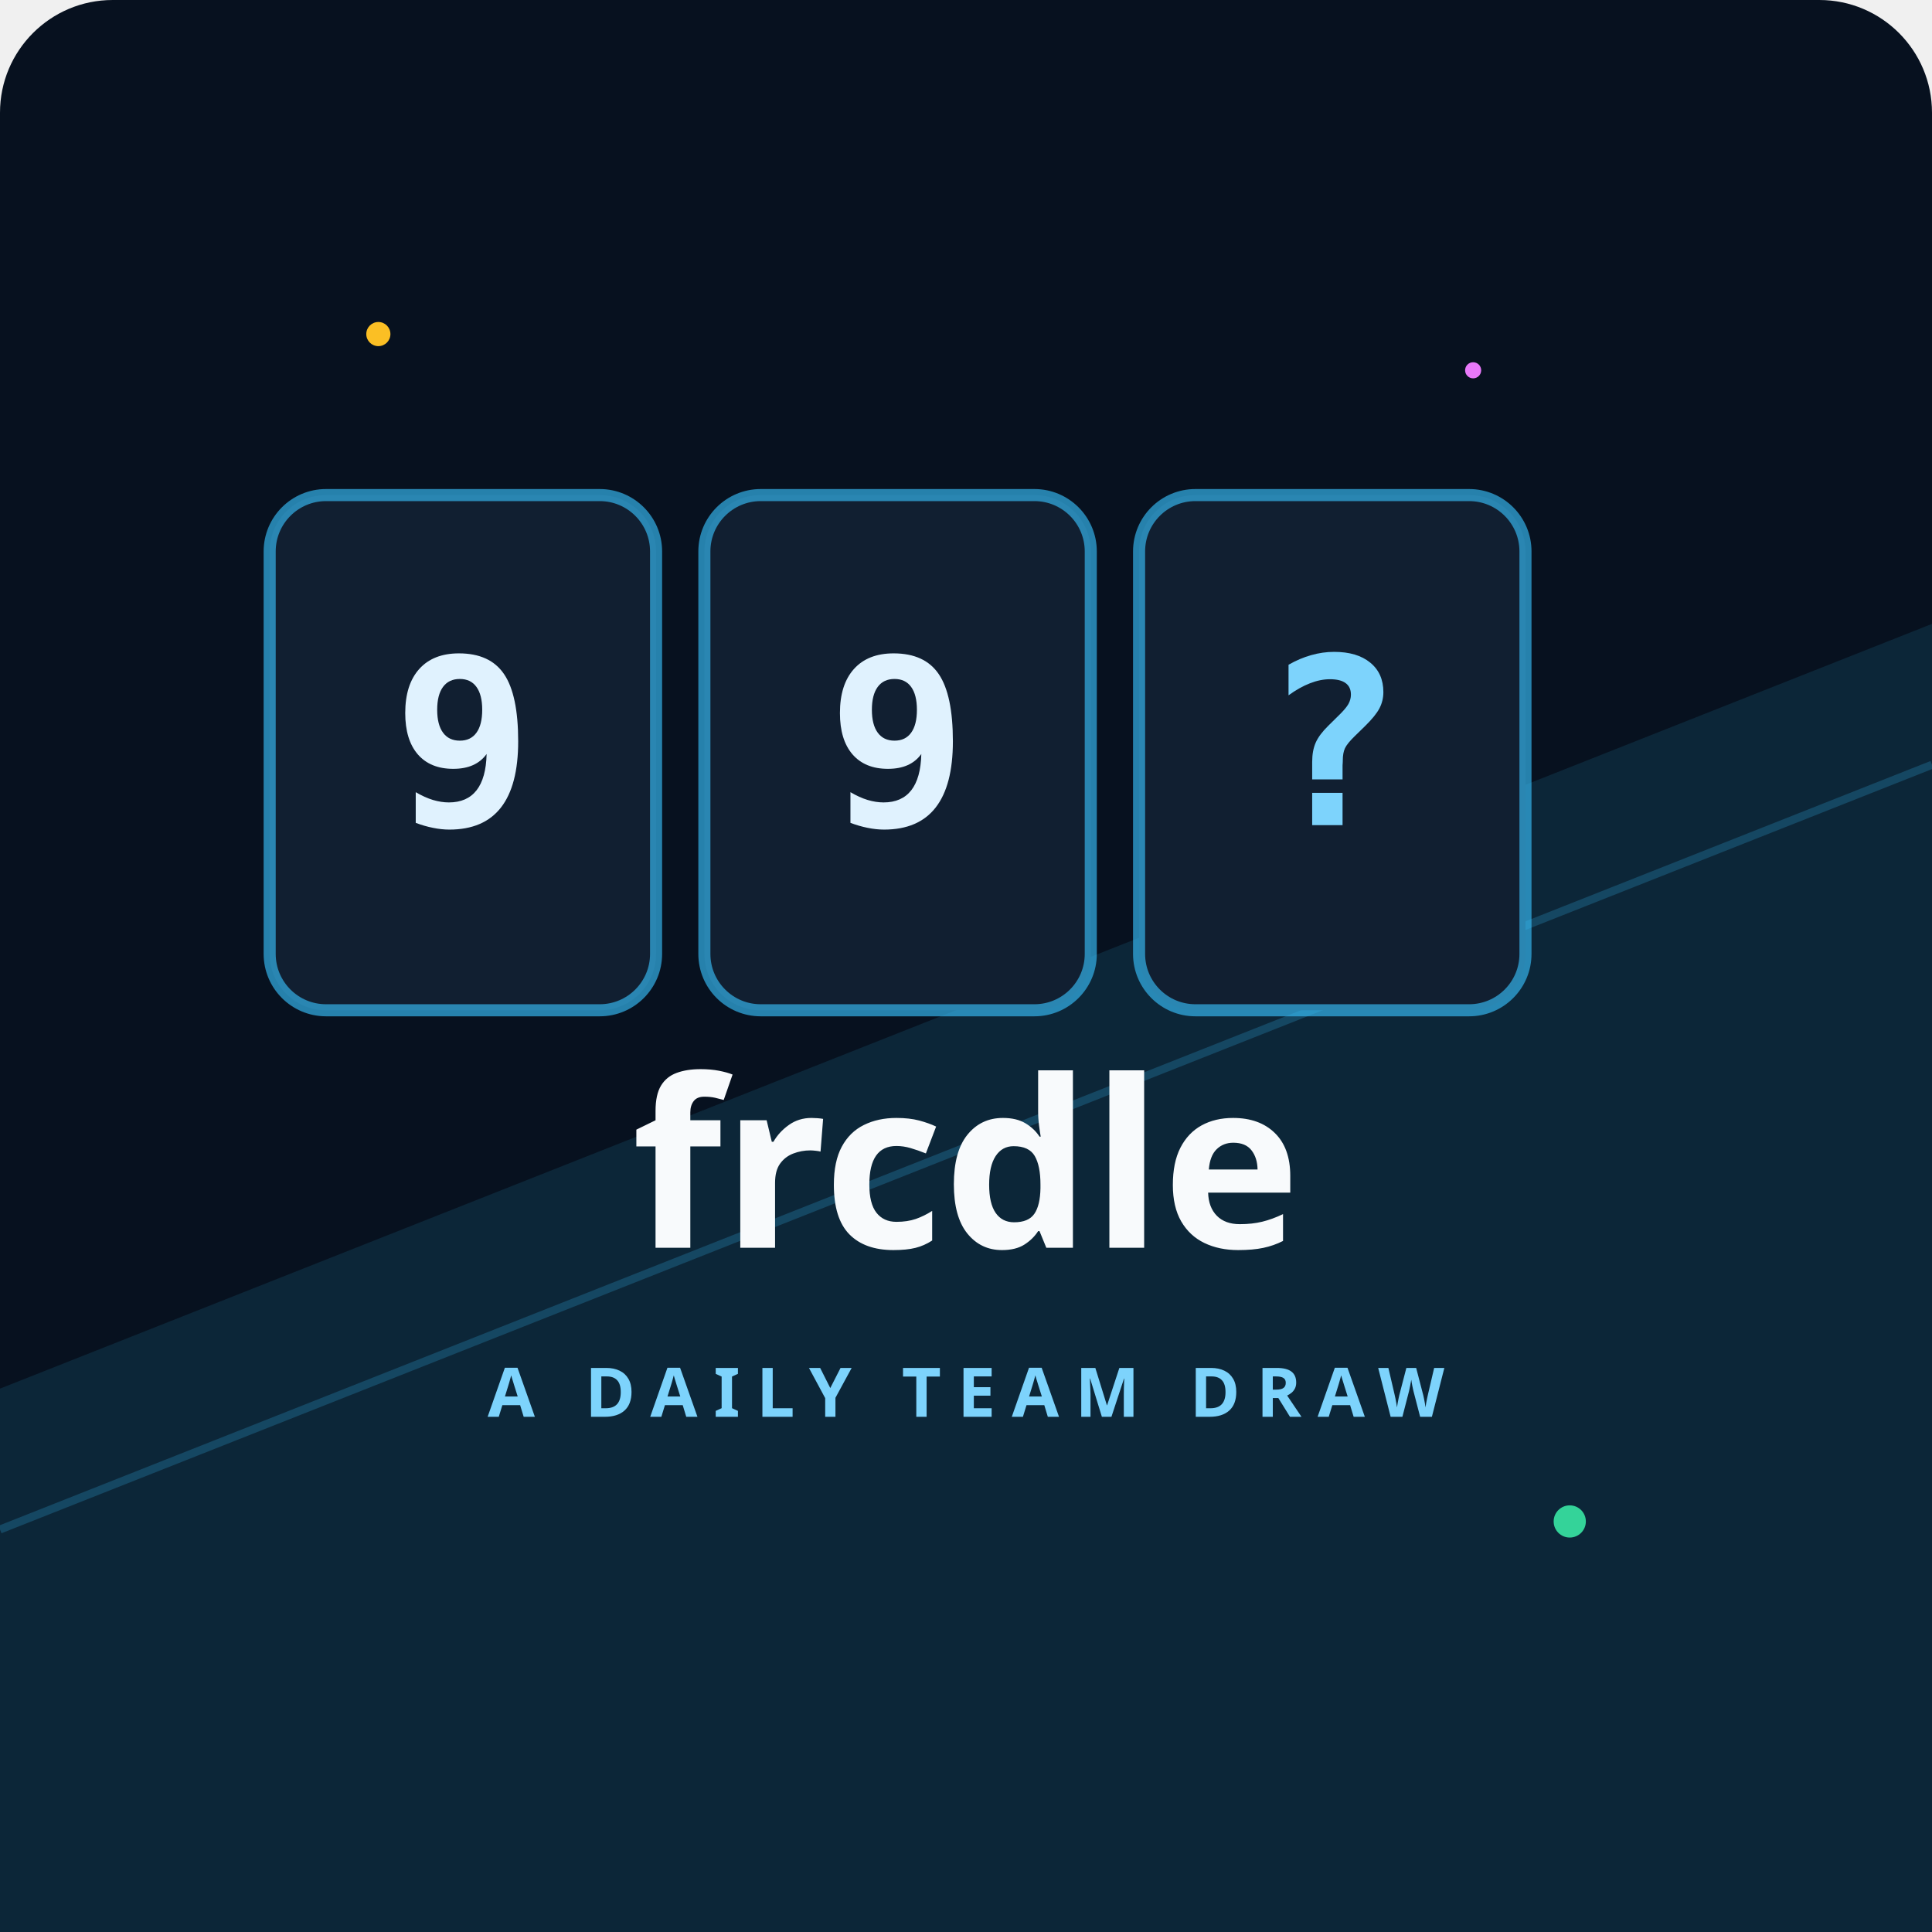
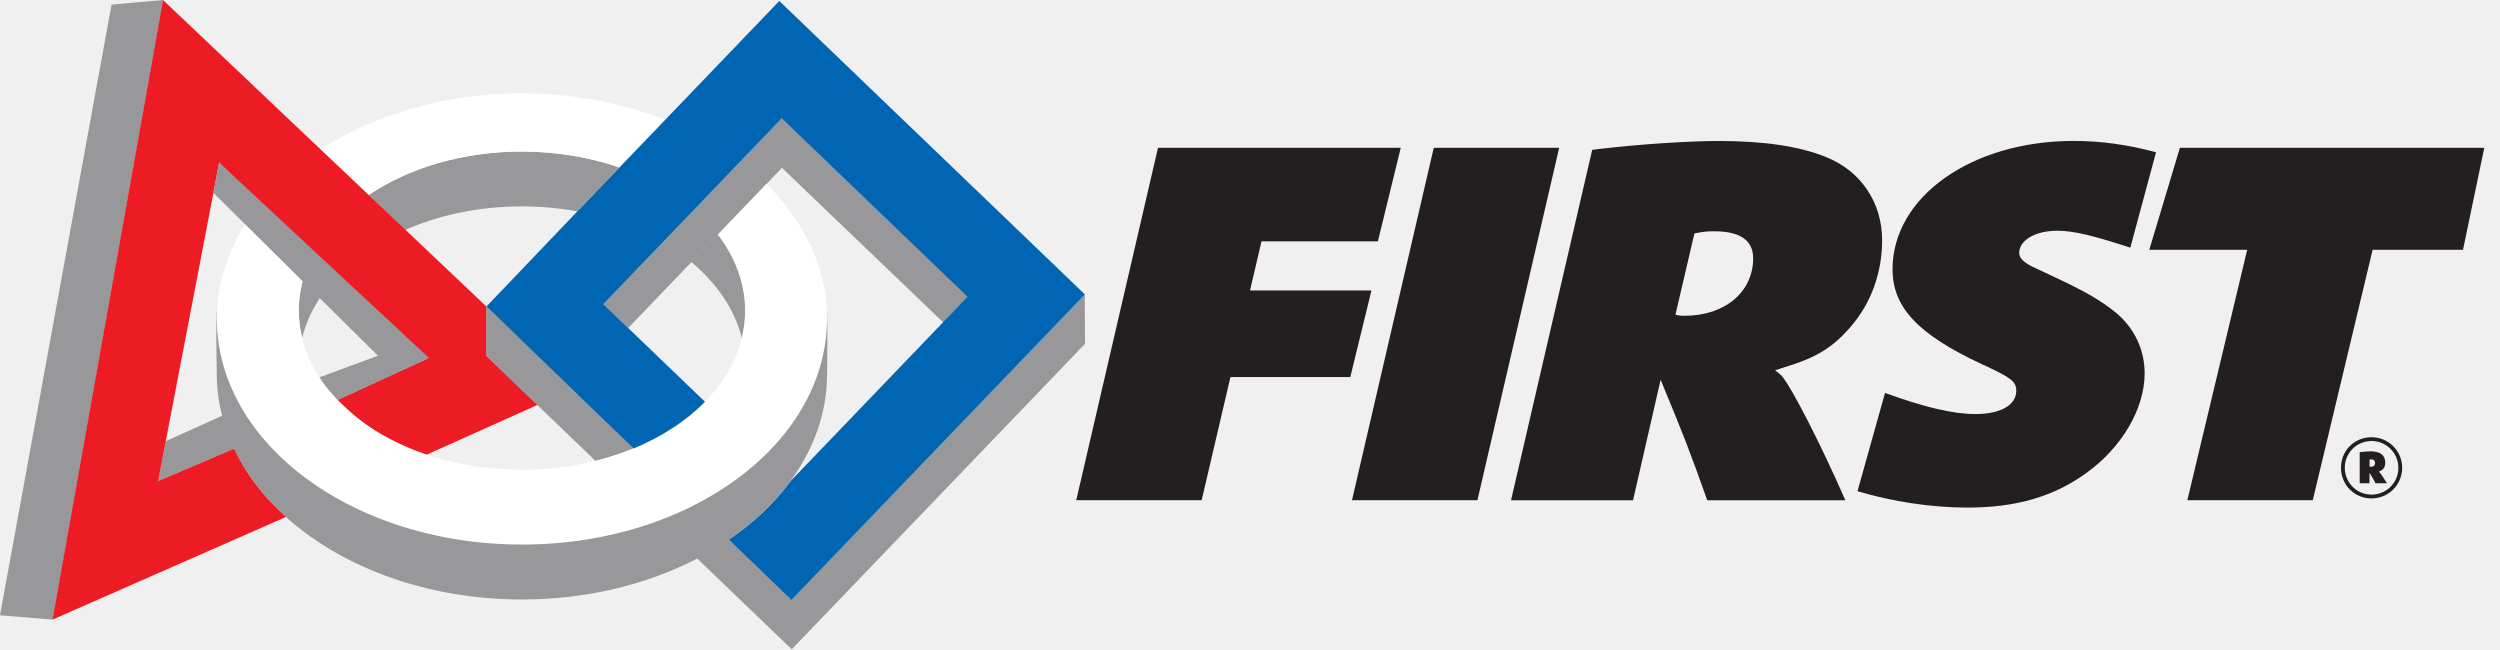
- <svg xmlns="http://www.w3.org/2000/svg" viewBox="0 0 480 480" fill="none">
-   <rect width="480" height="480" rx="28" fill="#07111f" />
-   <path d="M0 345 480 155v325H0V345Z" fill="#0c2638" />
-   <path d="M0 380 480 190" stroke="#38bdf8" stroke-opacity=".22" stroke-width="2" />
-   <g transform="translate(67 123)">
-     <rect width="96" height="128" rx="14" fill="#111f31" stroke="#38bdf8" stroke-opacity=".65" stroke-width="3" />
-     <rect x="108" width="96" height="128" rx="14" fill="#111f31" stroke="#38bdf8" stroke-opacity=".65" stroke-width="3" />
-     <rect x="216" width="96" height="128" rx="14" fill="#111f31" stroke="#38bdf8" stroke-opacity=".65" stroke-width="3" />
-     <text x="48" y="82" text-anchor="middle" fill="#e0f2fe" font-family="monospace" font-size="58" font-weight="800">9</text>
-     <text x="156" y="82" text-anchor="middle" fill="#e0f2fe" font-family="monospace" font-size="58" font-weight="800">9</text>
-     <text x="264" y="82" text-anchor="middle" fill="#7dd3fc" font-family="monospace" font-size="58" font-weight="800">?</text>
+ <svg xmlns="http://www.w3.org/2000/svg" width="154" height="40" viewBox="0 0 154 40" fill="none">
+   <g clip-path="url(#clip0_110_11985)">
+     <path d="M32.15 12.713C33.326 12.713 34.468 12.822 35.557 13.018L38.15 10.316C36.337 9.686 34.298 9.336 32.146 9.336C28.486 9.336 25.162 10.357 22.701 12.019L24.963 14.16C27.054 13.244 29.512 12.713 32.15 12.713Z" fill="#98989A" />
+     <path d="M32.15 9.336C34.302 9.336 36.341 9.69 38.154 10.316L40.973 7.38C38.342 6.343 35.338 5.751 32.15 5.751C27.393 5.751 23.055 7.059 19.746 9.211L22.705 12.015C25.17 10.353 28.49 9.332 32.15 9.332V9.336Z" fill="white" />
+     <path d="M18.608 20.823C18.845 19.855 19.282 18.935 19.889 18.084L18.755 16.934C18.529 17.642 18.404 18.378 18.404 19.131C18.404 19.708 18.476 20.27 18.612 20.82L18.608 20.823Z" fill="#98989A" />
+     <path d="M10.211 27.178L9.732 29.65L14.477 27.608C14.18 26.978 14.12 26.157 13.946 25.489L10.207 27.178H10.211Z" fill="#98989A" />
+     <path d="M6.871 0.283L0 37.901L3.249 38.168L10.052 0L6.871 0.283Z" fill="#98989A" />
+     <path d="M29.971 21.932V18.89L24.981 14.16L22.72 12.019L19.761 9.215L10.041 0L3.234 38.168L17.632 31.836C16.2 30.57 15.182 29.221 14.428 27.63L9.74 29.639L10.211 27.178L13.248 11.348L13.501 10.018L16.007 12.543L19.234 15.792L20.621 17.186L26.316 22.094L20.786 24.626C22.222 26.062 23.922 27.325 26.218 28.037L33.115 24.939L29.968 21.924L29.971 21.932Z" fill="#ED1C24" />
+     <path d="M45.691 20.823C45.827 20.273 45.898 19.712 45.898 19.135C45.898 17.435 45.277 15.833 44.21 14.439L42.574 16.135C44.146 17.443 45.261 19.056 45.695 20.823H45.691Z" fill="#98989A" />
+     <path d="M48.771 36.925L44.889 33.193C44.271 33.619 43.604 34.011 42.91 34.369L48.771 39.996L66.839 21.178L66.82 18.129L48.771 36.921V36.925Z" fill="#98989A" />
+     <path d="M35.605 24.283L32.409 21.215L29.963 18.879L29.955 21.928L33.392 25.229L36.679 28.388C37.512 28.18 38.311 27.917 39.065 27.604L35.605 24.28V24.283Z" fill="#98989A" />
+     <path d="M48.167 7.267L45.597 9.943L42.759 12.901L40.825 14.914L37.158 18.732L38.696 20.205L42.593 16.142L44.225 14.446L47.214 11.333L48.167 10.338L58.106 19.862L59.644 18.268L48.167 7.267Z" fill="#98989A" />
+     <path d="M47.214 11.333L44.229 14.443C45.295 15.837 45.906 17.435 45.906 19.135C45.906 19.712 45.831 20.273 45.699 20.823C45.348 22.252 44.568 23.579 43.449 24.724C42.303 25.897 40.81 26.884 39.069 27.608C38.315 27.921 37.516 28.18 36.683 28.392C35.266 28.742 33.74 28.938 32.153 28.938C30.197 28.938 28.339 28.648 26.658 28.124C24.366 27.408 22.399 26.262 20.963 24.826C20.439 24.302 19.987 23.741 19.614 23.149C19.154 22.418 18.811 21.641 18.611 20.827C18.479 20.277 18.404 19.715 18.404 19.139C18.404 18.381 18.528 17.646 18.754 16.942L15.321 13.466C14.066 15.328 13.357 17.428 13.357 19.655C13.357 20.228 13.41 20.79 13.5 21.344C13.719 22.689 14.201 23.971 14.902 25.169C15.253 25.772 15.664 26.349 16.12 26.903C17.326 28.358 18.883 29.635 20.707 30.676C23.876 32.477 27.841 33.551 32.149 33.551C35.164 33.551 38.01 33.027 40.535 32.096C41.3 31.814 42.035 31.494 42.736 31.139C44.364 30.318 45.808 29.311 47.014 28.158C49.038 26.228 50.387 23.892 50.806 21.344C50.896 20.79 50.949 20.228 50.949 19.655C50.949 16.538 49.562 13.659 47.214 11.341V11.333Z" fill="white" />
+     <path d="M35.587 24.31L39.035 27.623C40.773 26.899 42.28 25.923 43.426 24.751L38.7 20.209L37.166 18.735L40.81 14.94L42.744 12.928L45.582 9.969L48.156 7.289L59.602 18.279L58.065 19.881L48.688 29.647C47.7 31 46.419 32.202 44.903 33.239L48.755 36.955L66.828 18.136L48.005 0.06L40.957 7.402L38.138 10.338L35.545 13.041L29.967 18.879L35.594 24.306L35.587 24.31Z" fill="#0066B3" />
+     <path d="M19.686 23.239C19.686 23.239 19.776 23.386 19.787 23.405C20.062 23.843 20.443 24.246 20.801 24.645L26.424 22.048L13.501 10.018L13.146 11.88L23.281 21.913L19.682 23.239H19.686Z" fill="#98989A" />
+     <path d="M50.945 19.651C50.945 20.224 50.892 20.786 50.802 21.34C50.383 23.888 49.034 26.221 47.01 28.154C45.804 29.304 44.361 30.31 42.733 31.135C42.032 31.49 41.297 31.81 40.531 32.093C38.006 33.024 35.161 33.547 32.145 33.547C27.837 33.547 23.873 32.473 20.703 30.672C18.879 29.635 17.322 28.358 16.116 26.899C15.656 26.345 15.249 25.765 14.899 25.165C14.198 23.967 13.715 22.685 13.497 21.34C13.406 20.786 13.353 20.224 13.353 19.651C13.353 19.471 13.365 19.293 13.376 19.116C13.376 19.105 13.372 19.094 13.368 19.086C13.278 19.64 13.353 22.459 13.353 23.032C13.353 23.941 13.474 24.822 13.7 25.682C13.873 26.349 14.115 27.001 14.412 27.634C15.166 29.224 16.301 30.683 17.733 31.95C21.182 34.991 26.36 36.928 32.149 36.928C36.167 36.928 39.887 35.994 42.944 34.407C43.637 34.045 44.297 33.653 44.919 33.227C46.434 32.191 47.715 30.973 48.703 29.62C50.135 27.66 50.949 25.414 50.949 23.032C50.949 22.531 50.994 20.145 50.945 19.199C50.938 19.071 50.949 19.489 50.949 19.655L50.945 19.651Z" fill="#98989A" />
+     <path d="M71.328 9.106H86.287L84.878 14.865H77.709L77.001 17.891H84.482L83.178 23.228H75.795L74.023 30.811H66.297L71.332 9.106H71.328Z" fill="#231F20" />
+     <path d="M88.319 9.106H96.045L91.01 30.811H83.283L88.319 9.106Z" fill="#231F20" />
+     <path d="M98.07 9.234L98.568 9.17C101.048 8.876 104.134 8.684 105.834 8.684C108.668 8.684 110.87 9.008 112.535 9.694C114.661 10.572 115.939 12.494 115.939 14.805C115.939 16.791 115.264 18.679 113.99 20.141C112.89 21.412 111.899 22.03 109.844 22.648L109.347 22.81C109.558 22.972 109.63 23.04 109.739 23.134C110.342 23.816 112.151 27.332 113.674 30.815H105.167C104.067 27.724 103.75 26.91 102.295 23.394L100.595 30.815H93.08L98.078 9.238L98.07 9.234ZM103.776 19.452C106.256 19.452 107.994 17.985 107.994 15.905C107.994 14.797 107.18 14.247 105.582 14.247C105.122 14.247 104.873 14.281 104.376 14.379L103.207 19.391C103.456 19.425 103.49 19.455 103.773 19.455L103.776 19.452Z" fill="#231F20" />
+     <path d="M134.281 9.106H153.032L151.72 15.389H146.153L142.467 30.811H134.741L138.427 15.389H132.396L134.281 9.106Z" fill="#231F20" />
+     <path d="M146.086 26.933C147.126 26.933 147.974 27.77 147.974 28.814C147.974 29.858 147.137 30.702 146.086 30.702C145.034 30.702 144.205 29.877 144.205 28.814C144.205 27.751 145.034 26.933 146.086 26.933ZM146.086 30.468C147.005 30.468 147.74 29.733 147.74 28.821C147.74 27.909 147.005 27.167 146.086 27.167C145.166 27.167 144.439 27.902 144.439 28.814C144.439 29.726 145.166 30.468 146.086 30.468ZM145.358 27.853C145.453 27.845 145.468 27.838 145.656 27.823C145.845 27.807 145.924 27.8 146.007 27.8C146.625 27.8 146.93 28.041 146.93 28.501C146.93 28.776 146.813 28.946 146.564 29.04L146.534 29.047C146.557 29.062 146.564 29.07 146.572 29.085C146.636 29.145 146.855 29.473 147.039 29.771H146.335C146.188 29.5 146.146 29.428 145.961 29.123V29.771H145.358V27.856V27.853ZM146.037 28.757C146.203 28.757 146.301 28.678 146.301 28.523C146.301 28.369 146.214 28.297 146.044 28.297C146.007 28.297 145.999 28.297 145.965 28.305V28.75C145.995 28.757 146.01 28.757 146.037 28.757Z" fill="#231F20" />
+     <path d="M114.426 30.261C116.597 30.905 118.975 31.267 121.195 31.267C124.21 31.267 126.513 30.585 128.495 29.153C130.692 27.589 132.11 25.184 132.11 23.002C132.11 21.536 131.473 20.202 130.338 19.259C129.453 18.543 128.529 17.989 126.652 17.111L125.129 16.395C124.632 16.135 124.383 15.875 124.383 15.581C124.383 14.801 125.374 14.213 126.724 14.213C127.73 14.213 128.932 14.507 131.228 15.257L132.811 9.381C131.096 8.914 129.422 8.68 127.749 8.68C121.44 8.68 116.581 12.129 116.581 16.587C116.581 18.931 118.142 20.59 122.039 22.414C123.882 23.258 124.202 23.488 124.202 24.072C124.202 24.951 123.245 25.505 121.685 25.505C120.301 25.505 118.53 25.082 116.118 24.204L114.422 30.257L114.426 30.261Z" fill="#231F20" />
  </g>
-   <text x="240" y="310" text-anchor="middle" fill="#f8fafc" font-family="system-ui,sans-serif" font-size="58" font-weight="900">frcdle</text>
-   <text x="240" y="352" text-anchor="middle" fill="#7dd3fc" font-family="system-ui,sans-serif" font-size="17" font-weight="700" letter-spacing="4">A DAILY TEAM DRAW</text>
-   <circle cx="94" cy="83" r="3" fill="#fbbf24" />
-   <circle cx="390" cy="378" r="4" fill="#34d399" />
-   <circle cx="366" cy="92" r="2" fill="#e879f9" />
+   <defs>
+     <clipPath id="clip0_110_11985">
+       <rect width="153.031" height="40" fill="white" />
+     </clipPath>
+   </defs>
</svg>
